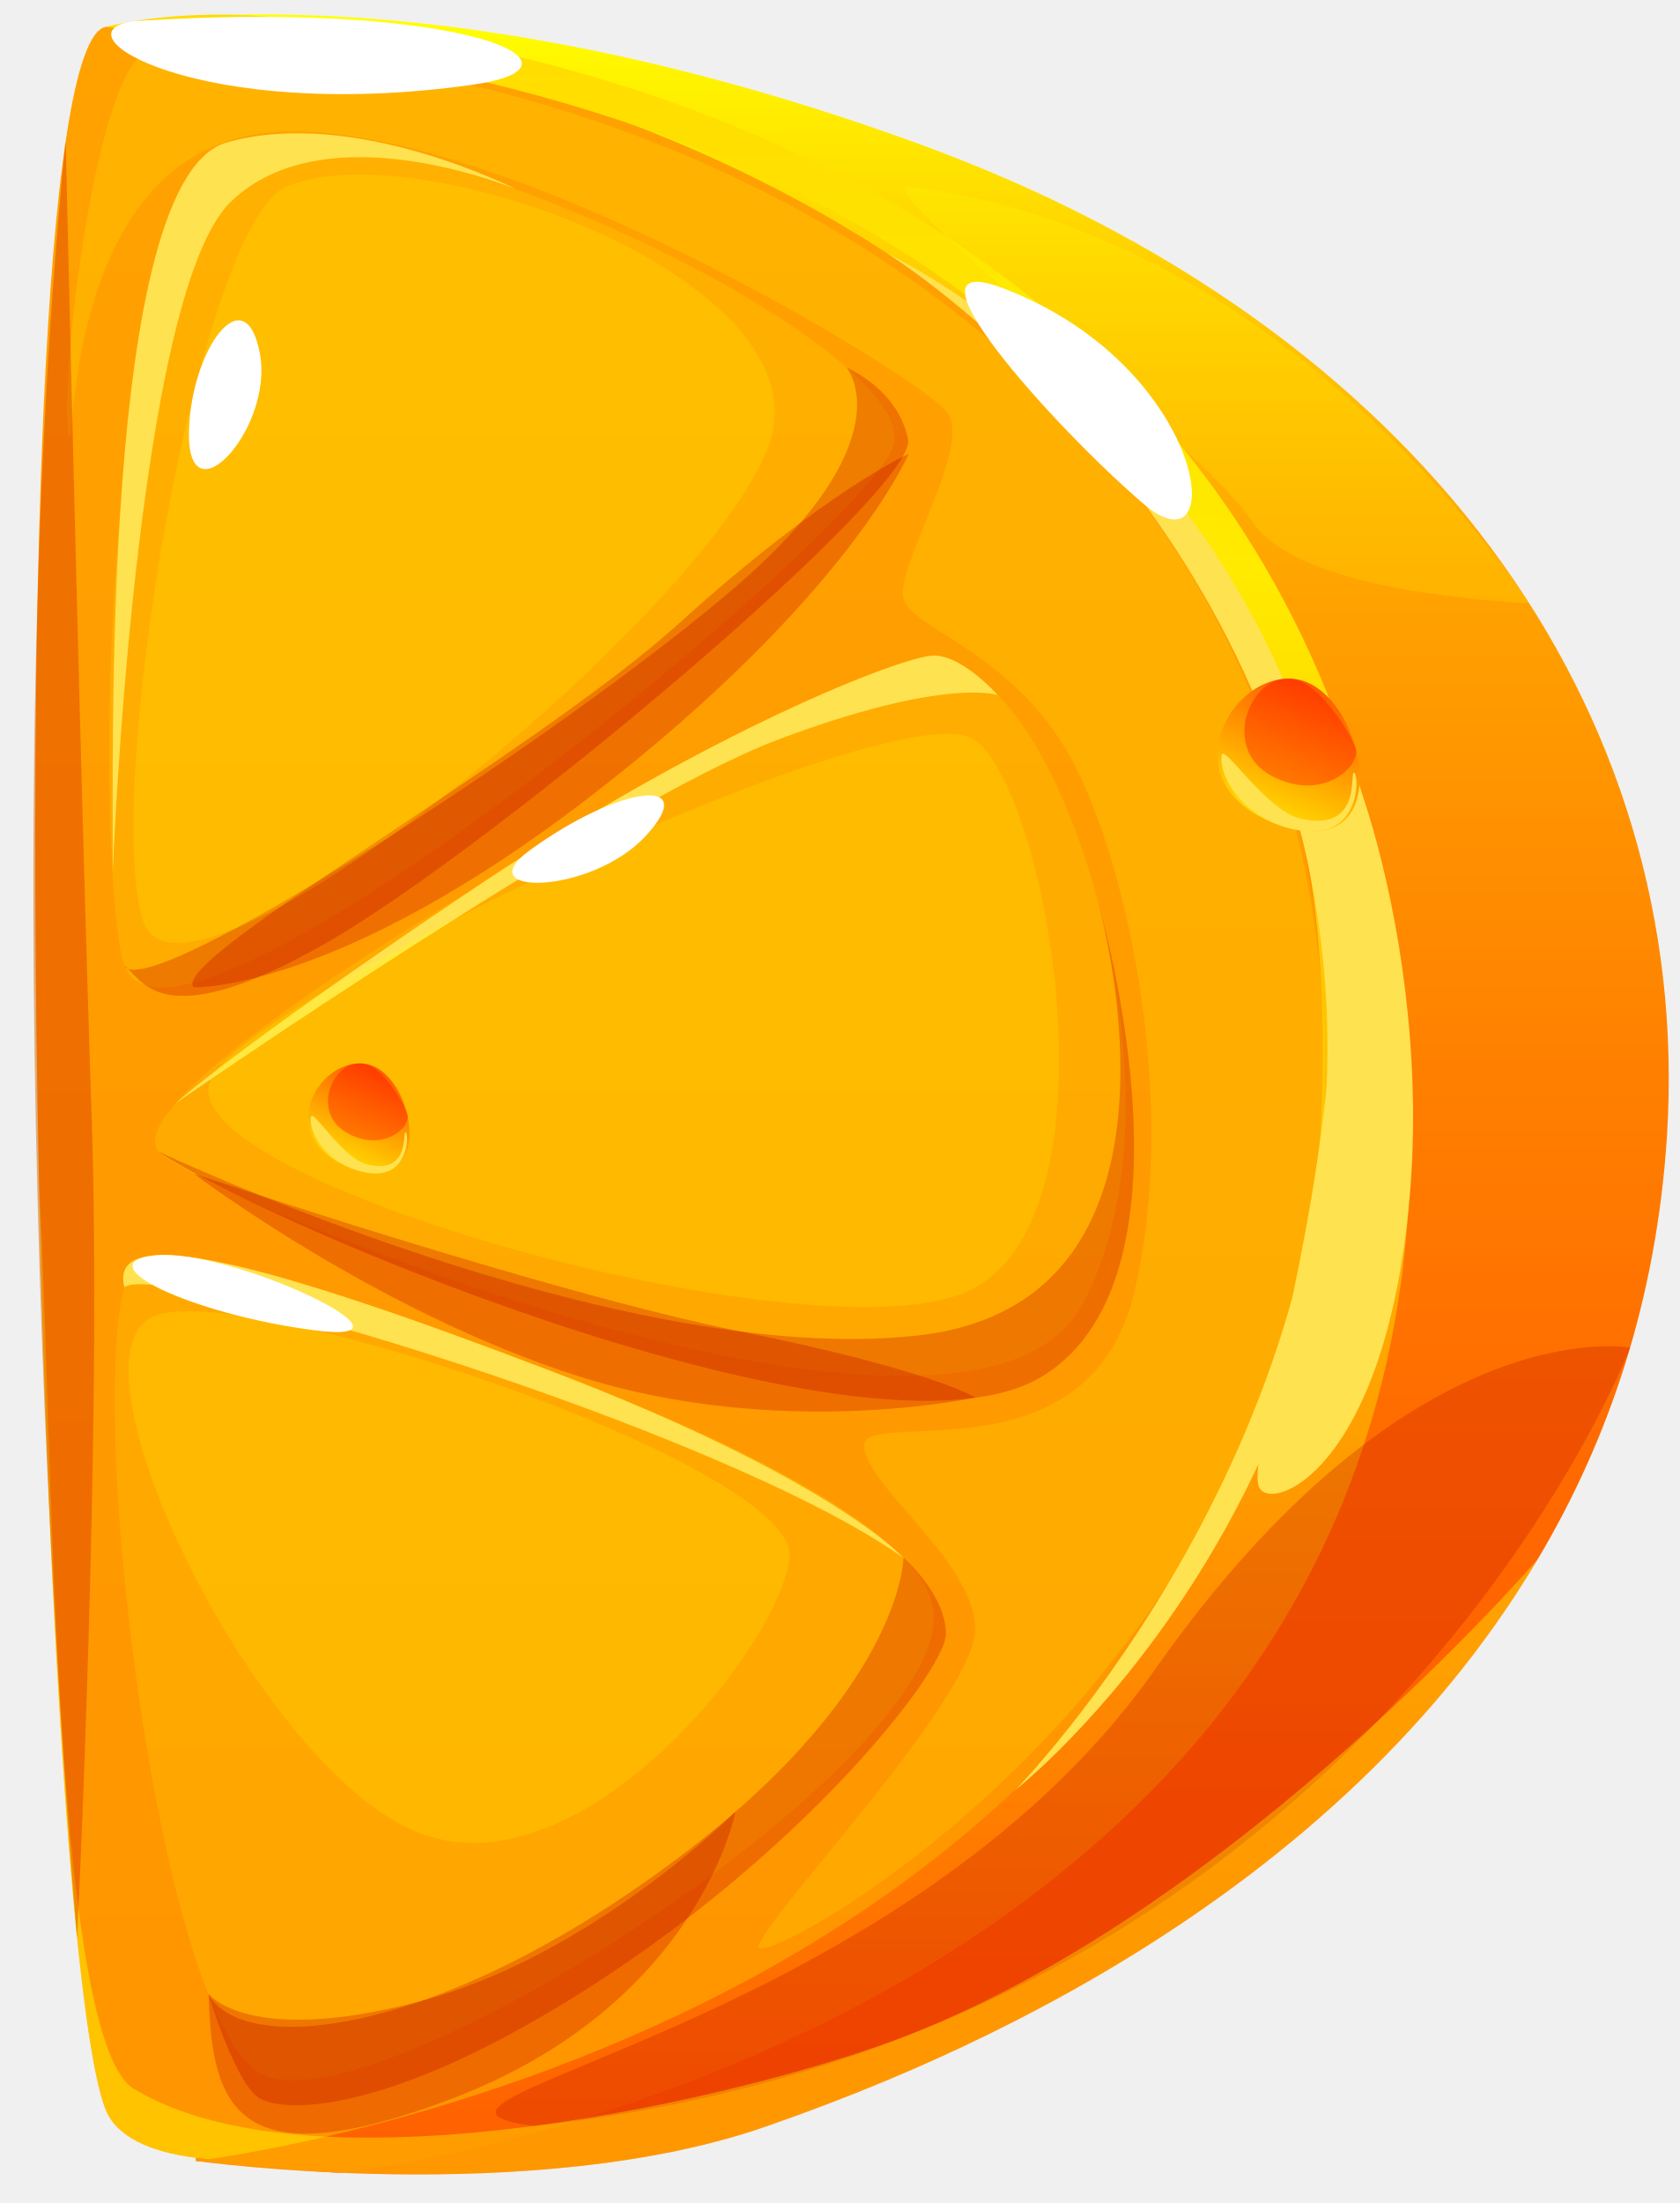
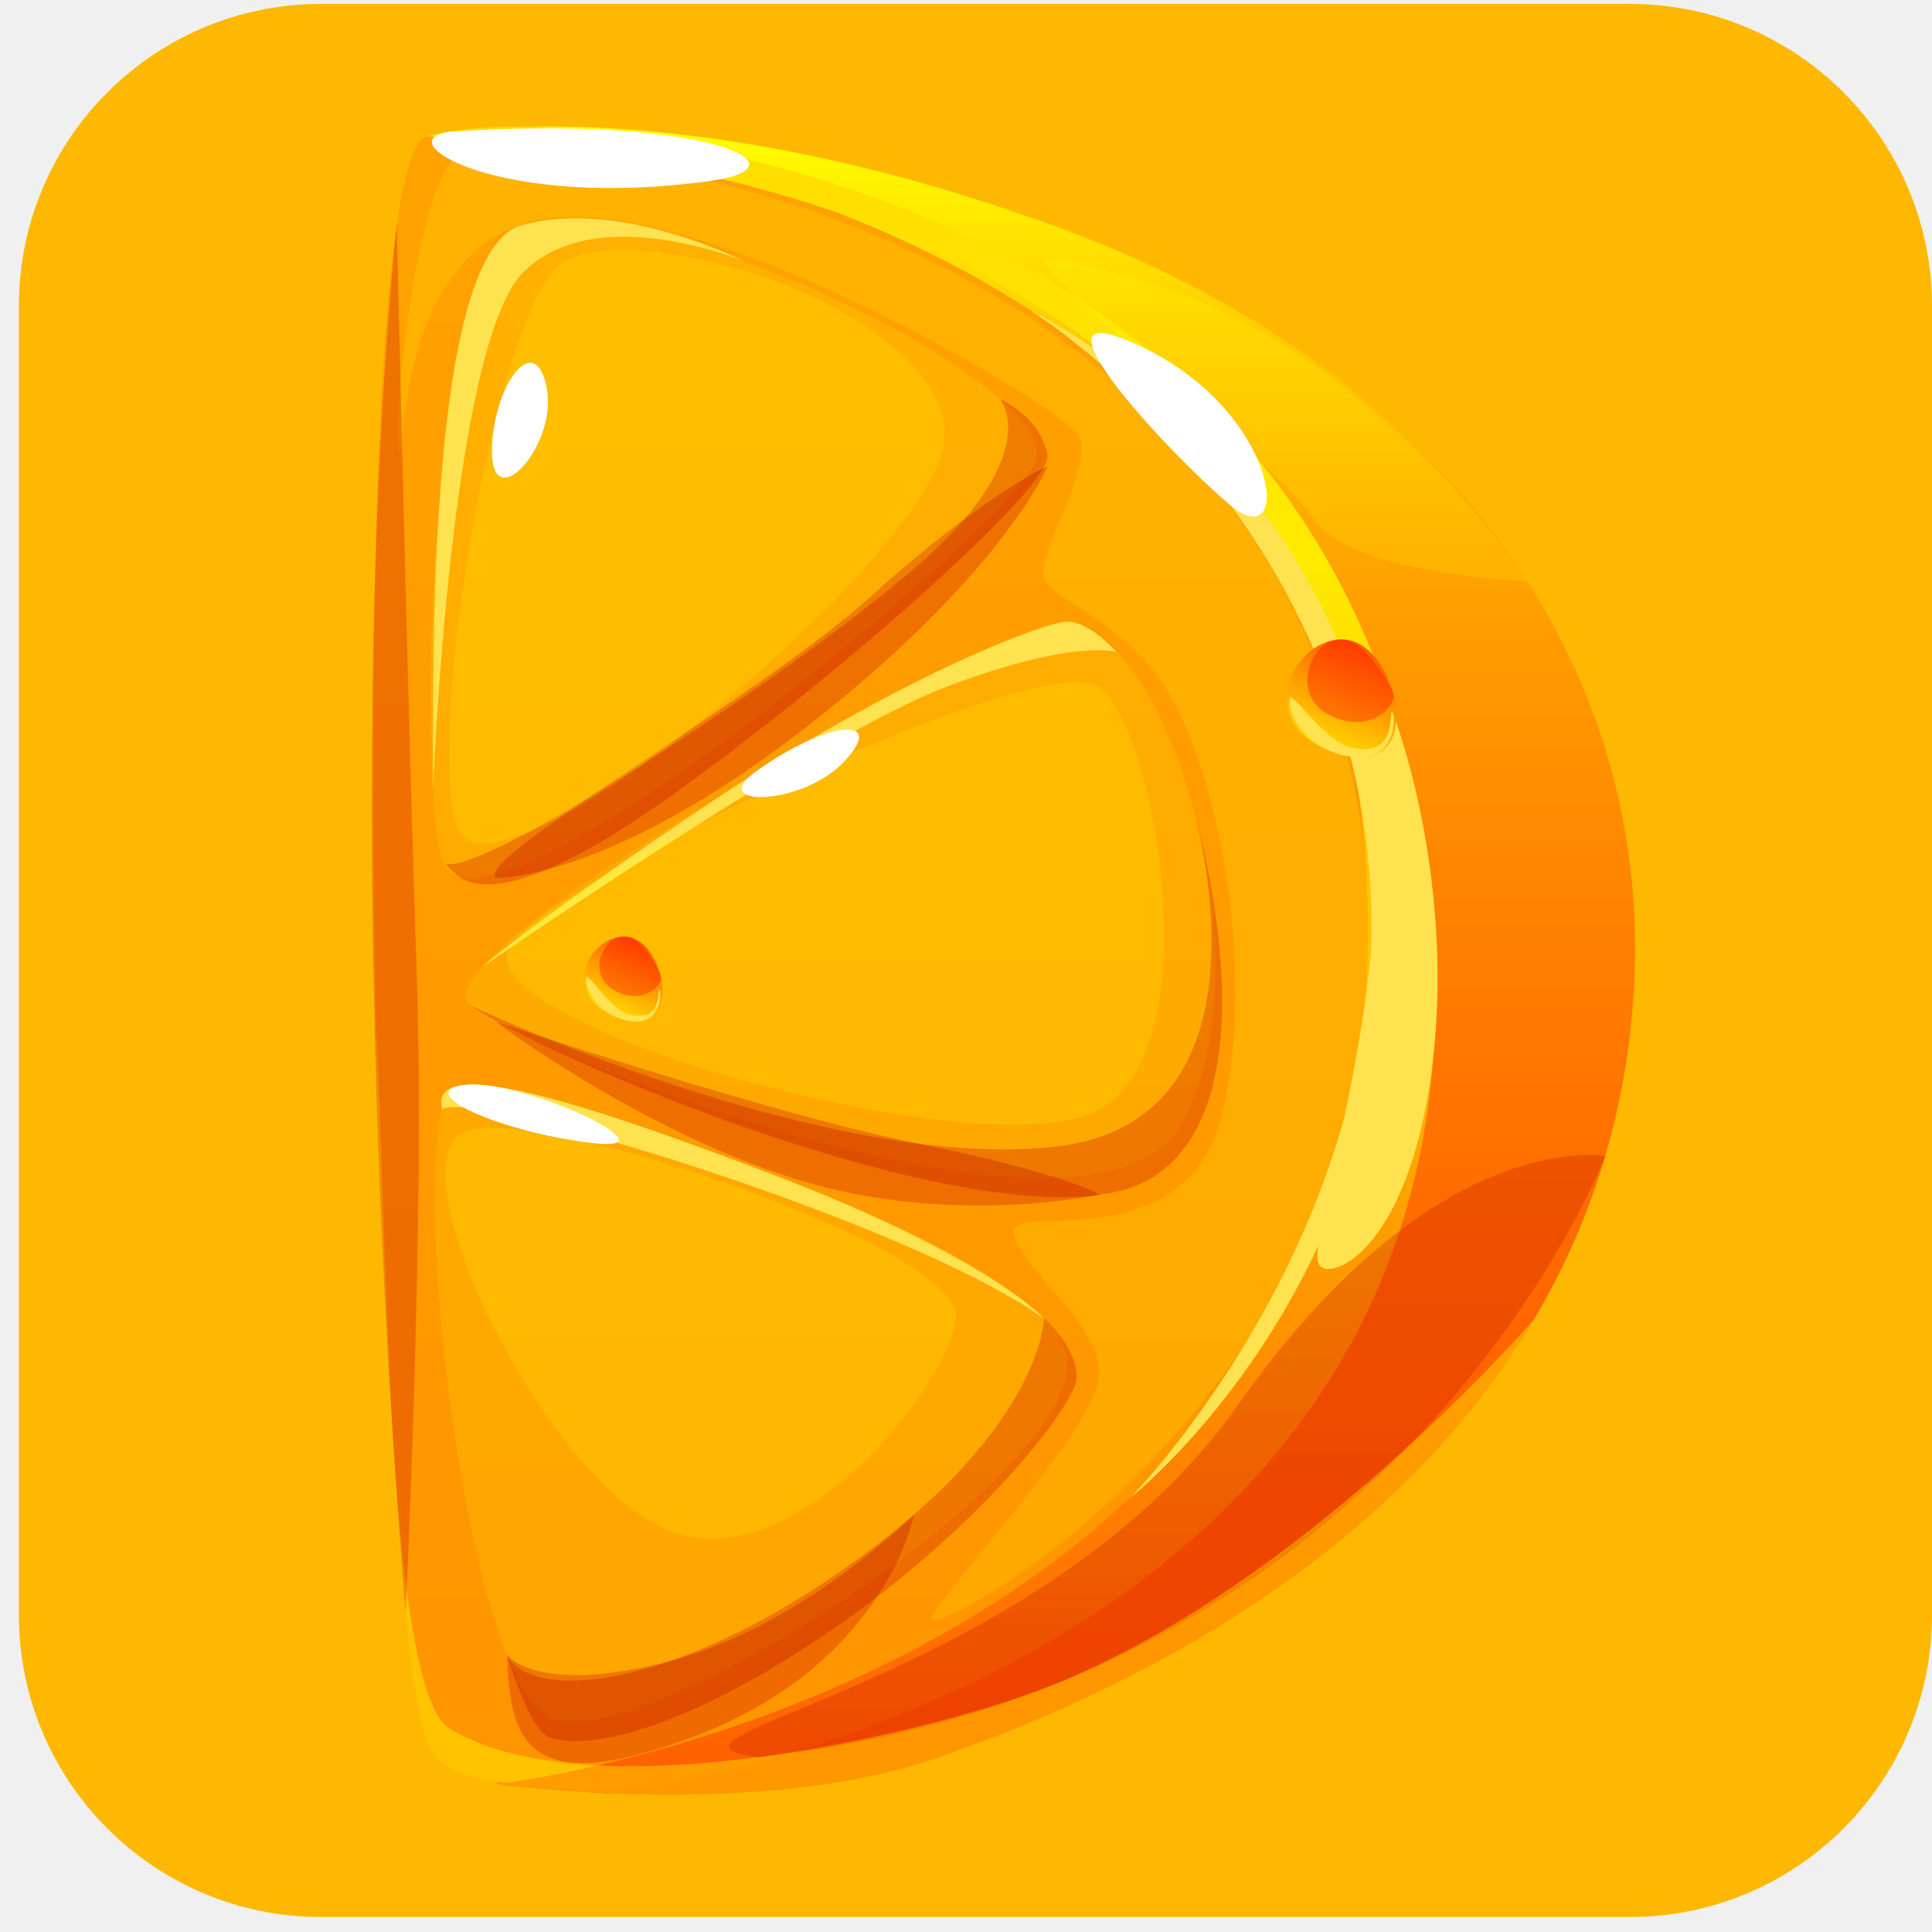
- <svg xmlns="http://www.w3.org/2000/svg" width="45" height="59" viewBox="0 0 45 59" fill="none">
-   <path d="M44.656 30.425C44.373 34.835 43.084 38.573 41.215 41.723C35.44 51.496 24.173 55.668 20.564 56.935C14.301 59.139 5.246 57.873 5.246 57.873V57.789L5.185 56.416L2.835 0.719C2.835 0.719 10.929 -1.111 24.516 3.817C38.103 8.737 45.373 19.005 44.656 30.425Z" fill="url(#paint0_linear_7_790)" />
-   <path d="M35.387 30.158C34.403 45.95 21.419 54.394 12.127 56.988C9.373 57.759 6.94 58.01 5.246 57.789C3.972 57.629 3.118 57.202 2.836 56.515C1.996 54.463 1.302 43.524 1.05 31.875C0.722 17.029 1.111 1.017 2.836 0.719C7.474 -0.066 36.989 4.19 35.387 30.158Z" fill="url(#paint1_linear_7_790)" />
+ <svg xmlns="http://www.w3.org/2000/svg" width="67" height="67" viewBox="0 0 67 67" fill="none">
+   <path d="M56.518 0.135H11.136C5.347 0.135 0.654 4.827 0.654 10.616V55.999C0.654 61.788 5.347 66.481 11.136 66.481H56.518C62.307 66.481 67 61.788 67 55.999V10.616C67 4.827 62.307 0.135 56.518 0.135Z" fill="#FFB801" />
+   <path d="M56.656 34.425C56.373 38.835 55.084 42.573 53.215 45.723C47.44 55.496 36.173 59.668 32.564 60.935C26.301 63.139 17.246 61.873 17.246 61.873V61.789L17.185 60.416L14.835 4.719C14.835 4.719 22.929 2.889 36.516 7.817C50.103 12.737 57.373 23.005 56.656 34.425Z" fill="url(#paint0_linear_7_786)" />
+   <path d="M47.387 34.158C46.403 49.95 33.419 58.394 24.127 60.988C21.373 61.759 18.94 62.01 17.246 61.789C15.972 61.629 15.118 61.202 14.835 60.515C13.996 58.463 13.302 47.524 13.05 35.875C12.722 21.029 13.111 5.017 14.835 4.719C19.474 3.934 48.989 8.19 47.387 34.158Z" fill="url(#paint1_linear_7_786)" />
  <g style="mix-blend-mode:soft-light" opacity="0.5">
-     <path d="M3.331 25.856C4.666 29.578 22.784 14.55 23.906 12.017C25.027 9.477 10.464 2.314 6.467 4.099C2.469 5.884 2.599 23.811 3.331 25.856Z" fill="#FFD8FF" />
+     <path d="M15.331 29.856C16.666 33.578 34.784 18.55 35.906 16.017C37.027 13.477 22.464 6.314 18.467 8.099C14.469 9.884 14.599 27.811 15.331 29.856Z" fill="#FFD8FF" />
  </g>
  <g style="mix-blend-mode:soft-light" opacity="0.5">
-     <path d="M4.254 30.845C2.546 28.922 22.662 17.541 25.546 17.922C28.422 18.303 32.038 29.25 29.002 34.926C25.965 40.602 5.292 32.012 4.254 30.845Z" fill="#FFD8FF" />
+     <path d="M16.254 34.845C14.546 32.922 34.662 21.541 37.546 21.922C40.422 22.303 44.038 33.251 41.002 38.926C37.965 44.602 17.292 36.012 16.254 34.845Z" fill="#FFD8FF" />
  </g>
  <g style="mix-blend-mode:soft-light" opacity="0.5">
-     <path d="M3.759 33.751C1.935 34.476 3.995 54.051 7.031 55.562C10.067 57.072 25.294 47.292 25.012 43.196C24.73 39.099 5.124 33.21 3.759 33.751Z" fill="#FFD8FF" />
+     <path d="M15.758 37.751C13.935 38.476 15.995 58.051 19.031 59.562C22.067 61.072 37.294 51.292 37.012 47.196C36.73 43.099 17.124 37.21 15.758 37.751Z" fill="#FFD8FF" />
  </g>
  <g style="mix-blend-mode:multiply" opacity="0.5">
-     <path d="M5.582 53.395C6.467 55.066 11.555 54.608 17.872 49.977C24.188 45.355 24.203 41.716 24.203 41.716C24.203 41.716 25.34 42.7 25.34 43.76C25.34 44.821 20.862 50.458 14.042 54.272C9.983 56.546 7.657 56.569 6.978 56.21C6.307 55.852 5.582 53.388 5.582 53.388V53.395Z" fill="#E06E00" />
+     <path d="M17.582 57.395C18.467 59.066 23.555 58.608 29.872 53.977C36.188 49.355 36.203 45.716 36.203 45.716C36.203 45.716 37.34 46.7 37.34 47.76C37.34 48.821 32.862 54.458 26.042 58.272C21.983 60.546 19.657 60.569 18.978 60.21C18.306 59.852 17.582 57.388 17.582 57.388V57.395Z" fill="#E06E00" />
  </g>
  <g style="mix-blend-mode:multiply" opacity="0.5">
-     <path d="M4.254 30.845C4.254 30.845 16.575 36.666 24.592 35.765C32.618 34.865 29.36 23.956 29.36 23.956C29.36 23.956 32.419 34.079 27.941 36.849C23.463 39.618 7.527 33.019 4.254 30.852V30.845Z" fill="#E06E00" />
+     <path d="M16.254 34.845C16.254 34.845 28.575 40.666 36.592 39.765C44.618 38.865 41.36 27.956 41.36 27.956C41.36 27.956 44.419 38.079 39.941 40.849C35.463 43.618 19.527 37.019 16.254 34.852V34.845Z" fill="#E06E00" />
  </g>
  <g style="mix-blend-mode:multiply" opacity="0.5">
-     <path d="M3.331 25.856C3.85 26.962 14.919 19.806 19.626 15.786C24.333 11.766 22.677 9.843 22.677 9.843C22.677 9.843 24.058 10.415 24.325 11.766C24.592 13.116 13.287 22.644 8.755 25.245C4.224 27.847 3.774 26.153 3.331 25.856Z" fill="#E06E00" />
+     <path d="M15.331 29.856C15.85 30.962 26.919 23.806 31.626 19.786C36.333 15.766 34.678 13.843 34.678 13.843C34.678 13.843 36.058 14.415 36.325 15.766C36.592 17.116 25.287 26.644 20.755 29.245C16.224 31.847 15.774 30.153 15.331 29.856Z" fill="#E06E00" />
  </g>
-   <path d="M2.835 0.727C2.835 0.727 3.995 0.376 6.062 0.391C8.13 0.407 35.921 1.803 37.714 28.358C39.445 54.036 10.044 58.247 8.999 58.186C7.954 58.125 5.238 57.873 5.238 57.873C5.238 57.873 35.288 54.425 35.44 28.358C35.6 2.283 7.169 1.093 2.835 0.727Z" fill="url(#paint2_linear_7_790)" />
+   <path d="M14.835 4.727C14.835 4.727 15.995 4.376 18.062 4.391C20.13 4.407 47.921 5.803 49.714 32.358C51.445 58.036 22.044 62.247 20.999 62.186C19.954 62.125 17.238 61.873 17.238 61.873C17.238 61.873 47.288 58.425 47.44 32.358C47.6 6.283 19.169 5.093 14.835 4.727Z" fill="url(#paint2_linear_7_786)" />
  <g style="mix-blend-mode:multiply" opacity="0.5">
-     <path d="M5.193 31.432C5.193 31.432 14.629 34.606 19.832 35.658C25.027 36.711 26.126 37.428 26.126 37.428C26.126 37.428 20.885 38.58 15.469 36.849C10.052 35.117 5.2 31.44 5.2 31.44L5.193 31.432Z" fill="#E06E00" />
+     <path d="M17.193 35.432C17.193 35.432 26.629 38.606 31.832 39.658C37.027 40.711 38.126 41.428 38.126 41.428C38.126 41.428 32.885 42.58 27.468 40.849C22.052 39.117 17.2 35.44 17.2 35.44L17.193 35.432Z" fill="#E06E00" />
  </g>
  <g style="mix-blend-mode:multiply" opacity="0.5">
-     <path d="M5.582 53.395C5.582 53.395 6.635 54.814 11.242 53.601C15.85 52.388 19.702 48.52 19.702 48.52C19.702 48.52 18.726 53.693 12.097 56.21C6.307 58.407 5.666 56.416 5.589 53.388L5.582 53.395Z" fill="#E06E00" />
+     <path d="M17.582 57.395C17.582 57.395 18.634 58.814 23.242 57.601C27.85 56.388 31.702 52.52 31.702 52.52C31.702 52.52 30.726 57.693 24.097 60.21C18.306 62.407 17.666 60.416 17.589 57.388L17.582 57.395Z" fill="#E06E00" />
  </g>
  <g style="mix-blend-mode:multiply" opacity="0.5">
-     <path d="M5.193 26.443C4.438 25.749 14.309 20.211 18.2 16.686C22.082 13.162 24.341 12.155 24.341 12.155C24.341 12.155 22.746 15.961 15.903 21.263C9.06 26.565 5.2 26.443 5.2 26.443H5.193Z" fill="#E06E00" />
+     <path d="M17.193 30.443C16.438 29.749 26.309 24.211 30.2 20.686C34.083 17.162 36.341 16.155 36.341 16.155C36.341 16.155 34.746 19.961 27.903 25.263C21.061 30.565 17.2 30.443 17.2 30.443H17.193Z" fill="#E06E00" />
  </g>
-   <path d="M4.704 29.548C4.704 29.548 16.308 21.523 20.808 19.822C25.309 18.12 26.728 18.616 26.728 18.616C26.728 18.616 25.798 17.556 25.012 17.556C24.226 17.556 18.97 19.57 12.577 23.872C6.177 28.175 4.704 29.548 4.704 29.548Z" fill="#FFE250" />
-   <path d="M3.019 23.392C3.019 23.392 3.614 7.921 6.169 5.419C8.725 2.916 13.836 5.075 13.836 5.075C13.836 5.075 9.488 2.84 6.07 3.817C2.652 4.793 3.049 20.645 3.019 23.392Z" fill="#FFE250" />
-   <path d="M3.331 34.476C4.232 33.721 19.359 38.283 24.203 41.723C24.203 41.723 22.311 39.602 14.744 36.711C7.176 33.82 2.889 32.676 3.331 34.476Z" fill="#FFE250" />
+   <path d="M16.704 33.548C16.704 33.548 28.308 25.523 32.809 23.822C37.309 22.12 38.728 22.616 38.728 22.616C38.728 22.616 37.798 21.556 37.012 21.556C36.226 21.556 30.97 23.57 24.577 27.872C18.177 32.175 16.704 33.548 16.704 33.548Z" fill="#FFE250" />
+   <path d="M15.018 27.392C15.018 27.392 15.614 11.921 18.169 9.419C20.725 6.916 25.836 9.075 25.836 9.075C25.836 9.075 21.488 6.84 18.07 7.817C14.652 8.793 15.049 24.645 15.018 27.392Z" fill="#FFE250" />
+   <path d="M15.331 38.476C16.232 37.721 31.359 42.283 36.203 45.723C36.203 45.723 34.311 43.602 26.744 40.711C19.176 37.82 14.889 36.676 15.331 38.476Z" fill="#FFE250" />
  <g style="mix-blend-mode:soft-light">
-     <path d="M4.148 1.299C2.576 1.314 1.607 10.187 1.828 11.56C2.05 12.933 1.47 3.977 7.321 3.542C13.172 3.107 24.737 10.118 25.386 11.056C26.034 11.995 23.959 15.237 24.203 16.038C24.447 16.839 26.972 17.419 28.567 20.088C30.154 22.766 31.618 29.495 30.382 34.621C29.147 39.748 23.074 37.65 23.151 38.74C23.219 39.824 26.057 41.777 26.126 43.585C26.187 45.393 20.641 51.167 20.32 52.114C20 53.059 36.844 44.119 35.402 26.458C33.96 8.783 16.803 1.154 4.148 1.299Z" fill="#B3B35E" />
+     <path d="M16.148 5.299C14.576 5.314 13.607 14.187 13.829 15.56C14.05 16.933 13.47 7.977 19.321 7.542C25.172 7.107 36.737 14.118 37.386 15.056C38.034 15.995 35.959 19.237 36.203 20.038C36.447 20.839 38.972 21.419 40.567 24.088C42.154 26.766 43.618 33.495 42.382 38.621C41.147 43.748 35.074 41.65 35.151 42.74C35.219 43.824 38.057 45.777 38.126 47.585C38.187 49.393 32.641 55.167 32.32 56.114C32 57.059 48.844 48.119 47.402 30.458C45.96 12.783 28.803 5.154 16.148 5.299Z" fill="#B3B35E" />
  </g>
  <g style="mix-blend-mode:soft-light">
-     <path d="M7.68 4.991C5.3 6.014 2.729 21.34 3.842 24.681C4.956 28.022 19.832 15.771 20.702 11.529C21.571 7.288 11.082 3.534 7.68 4.999V4.991Z" fill="#B3B35E" />
+     <path d="M19.68 8.991C17.3 10.014 14.729 25.34 15.842 28.681C16.956 32.022 31.832 19.771 32.702 15.529C33.571 11.288 23.082 7.534 19.68 8.999V8.991Z" fill="#B3B35E" />
  </g>
  <g style="mix-blend-mode:soft-light">
-     <path d="M5.65 28.9C4.361 31.577 21.587 36.406 25.851 34.613C30.115 32.828 28.101 21.263 26.118 19.822C24.134 18.38 6.726 26.672 5.65 28.9Z" fill="#B3B35E" />
+     <path d="M17.65 32.9C16.361 35.577 33.587 40.406 37.851 38.613C42.115 36.828 40.101 25.263 38.118 23.822C36.135 22.38 18.726 30.672 17.65 32.9Z" fill="#B3B35E" />
  </g>
  <g style="mix-blend-mode:soft-light">
-     <path d="M4.148 35.239C1.516 36.269 6.818 47.262 11.143 49.054C15.461 50.847 20.862 44.157 21.152 41.723C21.442 39.29 6.619 34.278 4.155 35.239H4.148Z" fill="#B3B35E" />
+     <path d="M16.148 39.239C13.516 40.269 18.818 51.262 23.143 53.054C27.461 54.847 32.862 48.157 33.152 45.723C33.442 43.29 18.619 38.278 16.155 39.239H16.148Z" fill="#B3B35E" />
  </g>
  <g style="mix-blend-mode:multiply" opacity="0.3">
-     <path d="M14.294 56.935C9.282 56.279 24.089 54.456 30.939 44.714C37.79 34.972 43.672 36.093 43.672 36.093C43.672 36.093 36.653 54.501 14.301 56.942L14.294 56.935Z" fill="#C62792" />
+     <path d="M26.294 60.935C21.282 60.279 36.089 58.456 42.939 48.714C49.79 38.972 55.672 40.093 55.672 40.093C55.672 40.093 48.653 58.501 26.301 60.942L26.294 60.935Z" fill="#C62792" />
  </g>
  <g style="mix-blend-mode:soft-light">
-     <path d="M24.333 4.991C23.379 5.152 32.251 11.972 33.548 13.97C34.853 15.969 40.948 16.129 40.963 16.16C40.979 16.19 34.769 6.296 24.325 4.991H24.333Z" fill="#B3B35E" />
+     <path d="M36.333 8.991C35.379 9.152 44.251 15.972 45.548 17.97C46.853 19.969 52.948 20.129 52.963 20.16C52.979 20.19 46.769 10.296 36.325 8.991H36.333Z" fill="#B3B35E" />
  </g>
-   <path d="M27.163 47.971C27.163 47.971 36.806 40.465 36.233 26.451C35.654 12.429 23.776 6.792 23.776 6.792C23.776 6.792 34.25 13.314 35.455 25.833C36.661 38.351 27.171 47.971 27.171 47.971H27.163Z" fill="#FFE250" />
+   <path d="M39.163 51.971C39.163 51.971 48.806 44.465 48.233 30.451C47.654 16.429 35.776 10.792 35.776 10.792C35.776 10.792 46.25 17.314 47.455 29.833C48.661 42.351 39.171 51.971 39.171 51.971H39.163Z" fill="#FFE250" />
  <g style="mix-blend-mode:soft-light">
-     <path d="M41.215 41.723C35.44 51.495 24.173 55.668 20.564 56.935C14.301 59.139 5.246 57.873 5.246 57.873V57.789C3.972 57.629 3.118 57.202 2.836 56.515C1.996 54.463 1.302 43.524 1.05 31.875C1.401 37.268 1.333 54.555 3.575 55.935C8.42 58.895 20.084 56.164 24.333 54.501C33.228 51.03 41.215 41.731 41.215 41.731V41.723Z" fill="#B3FF5E" />
+     <path d="M53.215 45.723C47.44 55.495 36.173 59.668 32.564 60.935C26.301 63.139 17.246 61.873 17.246 61.873V61.789C15.972 61.629 15.118 61.202 14.835 60.515C13.996 58.463 13.302 47.524 13.05 35.875C13.401 41.268 13.333 58.555 15.575 59.935C20.42 62.895 32.084 60.164 36.333 58.501C45.228 55.03 53.215 45.731 53.215 45.731V45.723Z" fill="#B3FF5E" />
  </g>
-   <path d="M5.063 11.529C4.987 14.031 7.367 11.46 6.955 9.431C6.551 7.402 5.124 9.363 5.063 11.529Z" fill="white" />
-   <path d="M14.21 22.759C12.47 24.01 15.858 23.979 17.315 22.369C18.779 20.767 16.605 21.027 14.21 22.759Z" fill="white" />
-   <path d="M26.881 7.723C23.845 6.563 28.254 11.453 30.619 13.482C32.984 15.511 32.381 9.828 26.881 7.723Z" fill="white" />
-   <path d="M4.148 33.622C2.279 33.828 5.094 35.193 8.42 35.627C11.746 36.062 6.177 33.401 4.148 33.622Z" fill="white" />
-   <path d="M34.929 18.57C34.082 18.883 36.074 24.086 35.524 29.25C34.975 34.423 33.434 39.091 33.724 39.816C34.014 40.541 37.035 39.435 37.736 32.348C38.446 25.261 35.768 18.258 34.929 18.57Z" fill="#FFE250" />
-   <path d="M3.583 0.567C1.394 0.864 5.315 3.289 12.623 2.275C16.216 1.779 12.493 -0.02 3.583 0.567Z" fill="white" />
-   <path d="M34.647 18.181C32.877 18.029 31.244 21.172 34.426 22.141C37.553 23.094 36.523 18.342 34.647 18.181Z" fill="url(#paint3_linear_7_790)" />
+   <path d="M17.063 15.529C16.987 18.031 19.367 15.46 18.955 13.431C18.551 11.402 17.124 13.363 17.063 15.529Z" fill="white" />
+   <path d="M26.21 26.759C24.47 28.01 27.858 27.979 29.315 26.369C30.779 24.767 28.605 25.027 26.21 26.759Z" fill="white" />
+   <path d="M38.881 11.723C35.845 10.563 40.254 15.453 42.619 17.482C44.984 19.511 44.381 13.828 38.881 11.723Z" fill="white" />
+   <path d="M16.148 37.622C14.279 37.828 17.093 39.193 20.42 39.627C23.746 40.062 18.177 37.401 16.148 37.622Z" fill="white" />
+   <path d="M46.929 22.57C46.082 22.883 48.074 28.086 47.524 33.251C46.975 38.423 45.434 43.091 45.724 43.816C46.014 44.541 49.035 43.435 49.736 36.348C50.446 29.261 47.768 22.258 46.929 22.57Z" fill="#FFE250" />
+   <path d="M15.583 4.567C13.394 4.864 17.315 7.289 24.623 6.275C28.216 5.779 24.493 3.98 15.583 4.567Z" fill="white" />
+   <path d="M46.647 22.181C44.877 22.029 43.245 25.172 46.426 26.141C49.553 27.094 48.523 22.342 46.647 22.181Z" fill="url(#paint3_linear_7_786)" />
  <g style="mix-blend-mode:multiply" opacity="0.5">
-     <path d="M34.647 18.181C33.503 17.998 32.679 20.035 34.059 20.775C35.433 21.515 36.485 20.5 36.31 20.02C36.142 19.539 35.295 18.28 34.639 18.181H34.647Z" fill="#FF5410" />
+     <path d="M46.647 22.181C45.503 21.998 44.679 24.035 46.059 24.775C47.433 25.515 48.485 24.5 48.31 24.02C48.142 23.539 47.295 22.28 46.639 22.181H46.647Z" fill="#FF5410" />
  </g>
-   <path d="M32.724 20.226C32.77 19.89 33.914 21.713 34.845 21.926C36.539 22.308 36.134 20.584 36.279 20.699C36.424 20.805 36.417 22.46 34.898 22.254C33.365 22.048 32.648 20.836 32.724 20.233V20.226Z" fill="#FFE250" />
-   <path d="M9.755 28.488C8.488 28.343 7.252 30.555 9.51 31.318C11.73 32.065 11.097 28.64 9.755 28.488Z" fill="url(#paint4_linear_7_790)" />
+   <path d="M44.724 24.226C44.77 23.89 45.914 25.713 46.845 25.926C48.539 26.308 48.134 24.584 48.279 24.699C48.424 24.805 48.417 26.46 46.898 26.254C45.365 26.048 44.648 24.836 44.724 24.233V24.226Z" fill="#FFE250" />
+   <path d="M21.755 32.487C20.488 32.343 19.252 34.555 21.511 35.318C23.73 36.065 23.097 32.64 21.755 32.487Z" fill="url(#paint4_linear_7_786)" />
  <g style="mix-blend-mode:multiply" opacity="0.5">
-     <path d="M9.755 28.488C8.938 28.335 8.305 29.769 9.282 30.333C10.25 30.89 11.021 30.188 10.914 29.837C10.807 29.494 10.227 28.572 9.762 28.488H9.755Z" fill="#FF5410" />
+     <path d="M21.755 32.488C20.938 32.335 20.305 33.769 21.282 34.333C22.25 34.89 23.021 34.188 22.914 33.837C22.807 33.494 22.227 32.572 21.762 32.488H21.755Z" fill="#FF5410" />
  </g>
-   <path d="M8.336 29.914C8.374 29.678 9.16 31.005 9.816 31.18C11.021 31.493 10.769 30.25 10.868 30.326C10.968 30.41 10.929 31.584 9.846 31.409C8.755 31.226 8.267 30.341 8.328 29.914H8.336Z" fill="#FFE250" />
+   <path d="M20.336 33.914C20.374 33.678 21.16 35.005 21.816 35.18C23.021 35.493 22.769 34.25 22.868 34.326C22.968 34.41 22.929 35.584 21.846 35.409C20.755 35.226 20.267 34.341 20.328 33.914H20.336Z" fill="#FFE250" />
  <g style="mix-blend-mode:multiply" opacity="0.5">
-     <path d="M1.76 3.817C1.76 3.817 2.164 21.416 2.454 29.846C2.744 38.275 2.065 51.915 2.065 51.915C2.065 51.915 -0.346 25.024 1.752 3.824L1.76 3.817Z" fill="#E06E00" />
+     <path d="M13.76 7.817C13.76 7.817 14.164 25.416 14.454 33.846C14.744 42.275 14.065 55.915 14.065 55.915C14.065 55.915 11.654 29.024 13.752 7.824L13.76 7.817Z" fill="#E06E00" />
  </g>
  <defs>
-     <linearGradient id="paint0_linear_7_790" x1="23.768" y1="58.239" x2="23.768" y2="0.391" gradientUnits="userSpaceOnUse">
+     <linearGradient id="paint0_linear_7_786" x1="35.768" y1="62.239" x2="35.768" y2="4.391" gradientUnits="userSpaceOnUse">
      <stop stop-color="#FF5900" />
      <stop offset="0.16" stop-color="#FF5D00" />
      <stop offset="0.34" stop-color="#FF6B00" />
      <stop offset="0.52" stop-color="#FF8100" />
      <stop offset="0.72" stop-color="#FFA000" />
      <stop offset="0.77" stop-color="#FFAB00" />
      <stop offset="0.88" stop-color="#FFCE00" />
      <stop offset="1" stop-color="#FFFF00" />
    </linearGradient>
-     <linearGradient id="paint1_linear_7_790" x1="18.2" y1="57.865" x2="18.2" y2="0.635" gradientUnits="userSpaceOnUse">
+     <linearGradient id="paint1_linear_7_786" x1="30.2" y1="61.865" x2="30.2" y2="4.635" gradientUnits="userSpaceOnUse">
      <stop stop-color="#FF9500" />
      <stop offset="1" stop-color="#FFA200" />
    </linearGradient>
-     <linearGradient id="paint2_linear_7_790" x1="20.313" y1="58.186" x2="20.313" y2="0.391" gradientUnits="userSpaceOnUse">
+     <linearGradient id="paint2_linear_7_786" x1="32.313" y1="62.186" x2="32.313" y2="4.391" gradientUnits="userSpaceOnUse">
      <stop stop-color="#FF5E00" />
      <stop offset="0.74" stop-color="#FFEA00" />
      <stop offset="1" stop-color="#FFDC00" />
    </linearGradient>
-     <linearGradient id="paint3_linear_7_790" x1="33.931" y1="21.959" x2="35.415" y2="18.437" gradientUnits="userSpaceOnUse">
+     <linearGradient id="paint3_linear_7_786" x1="45.931" y1="25.959" x2="47.415" y2="22.437" gradientUnits="userSpaceOnUse">
      <stop stop-color="#FFDC00" />
      <stop offset="1" stop-color="#FF5900" />
    </linearGradient>
-     <linearGradient id="paint4_linear_7_790" x1="9.157" y1="31.183" x2="10.292" y2="28.699" gradientUnits="userSpaceOnUse">
+     <linearGradient id="paint4_linear_7_786" x1="21.157" y1="35.183" x2="22.292" y2="32.699" gradientUnits="userSpaceOnUse">
      <stop stop-color="#FFDC00" />
      <stop offset="1" stop-color="#FF5900" />
    </linearGradient>
  </defs>
</svg>
